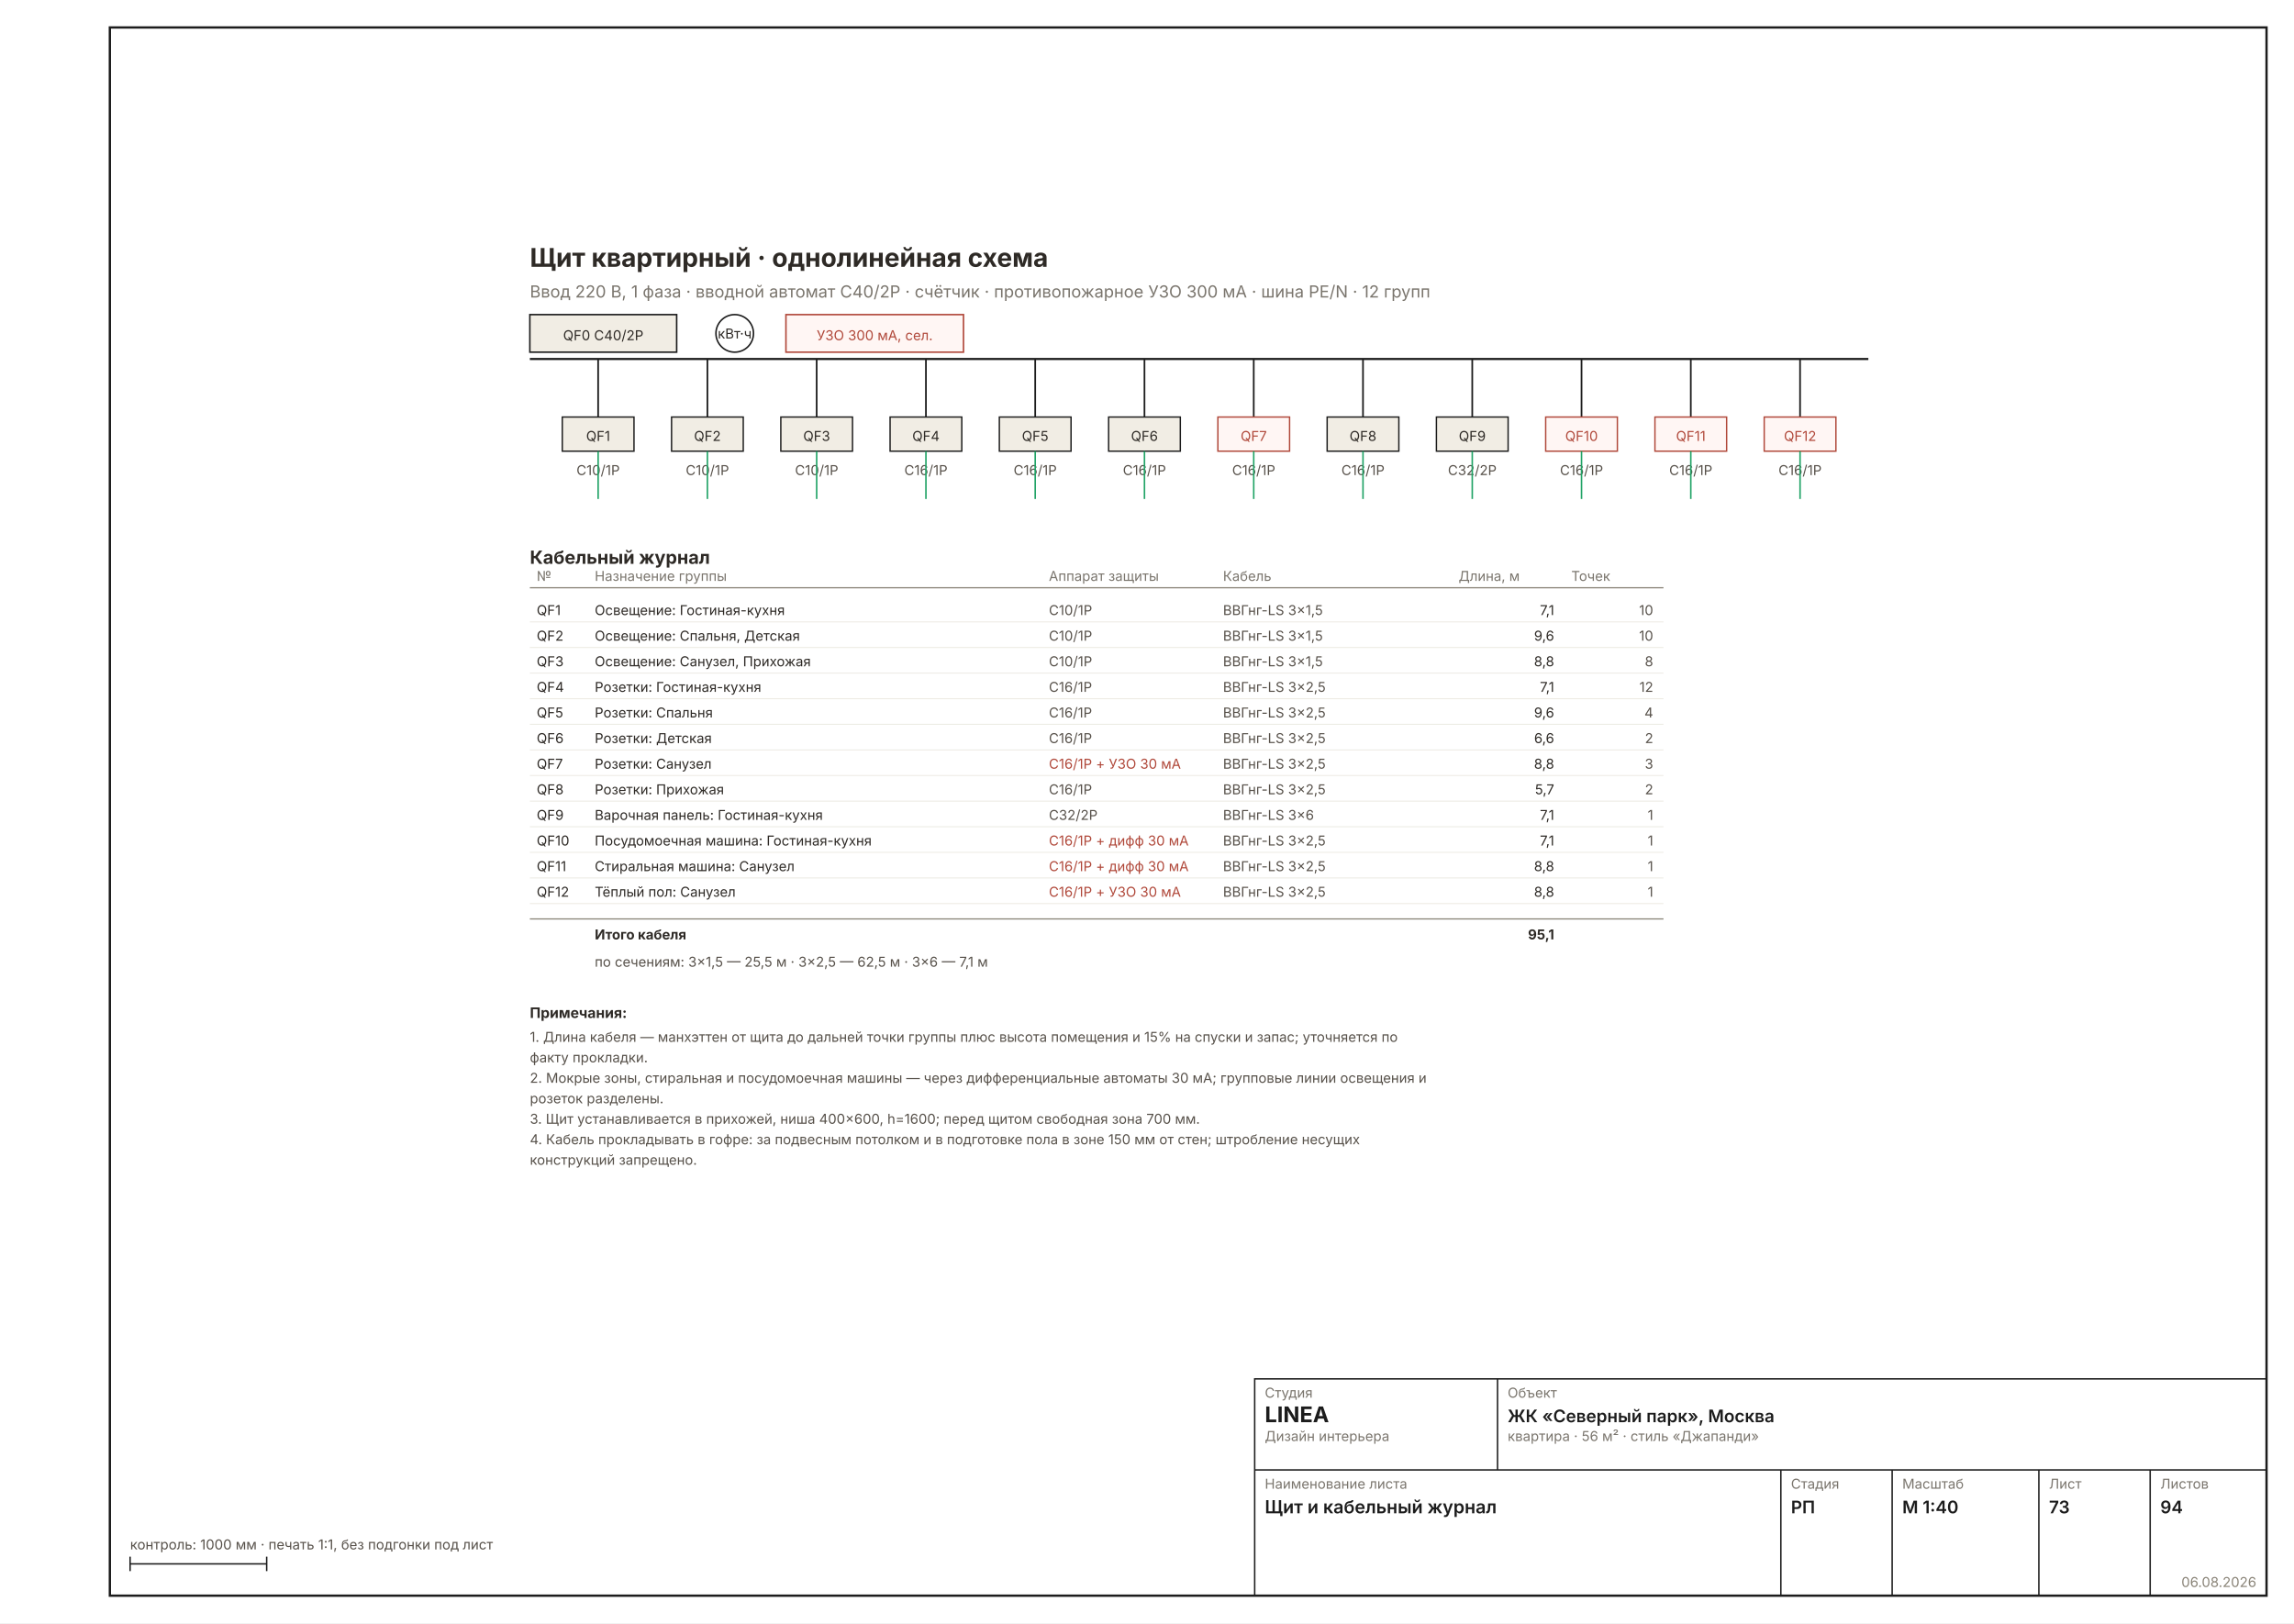
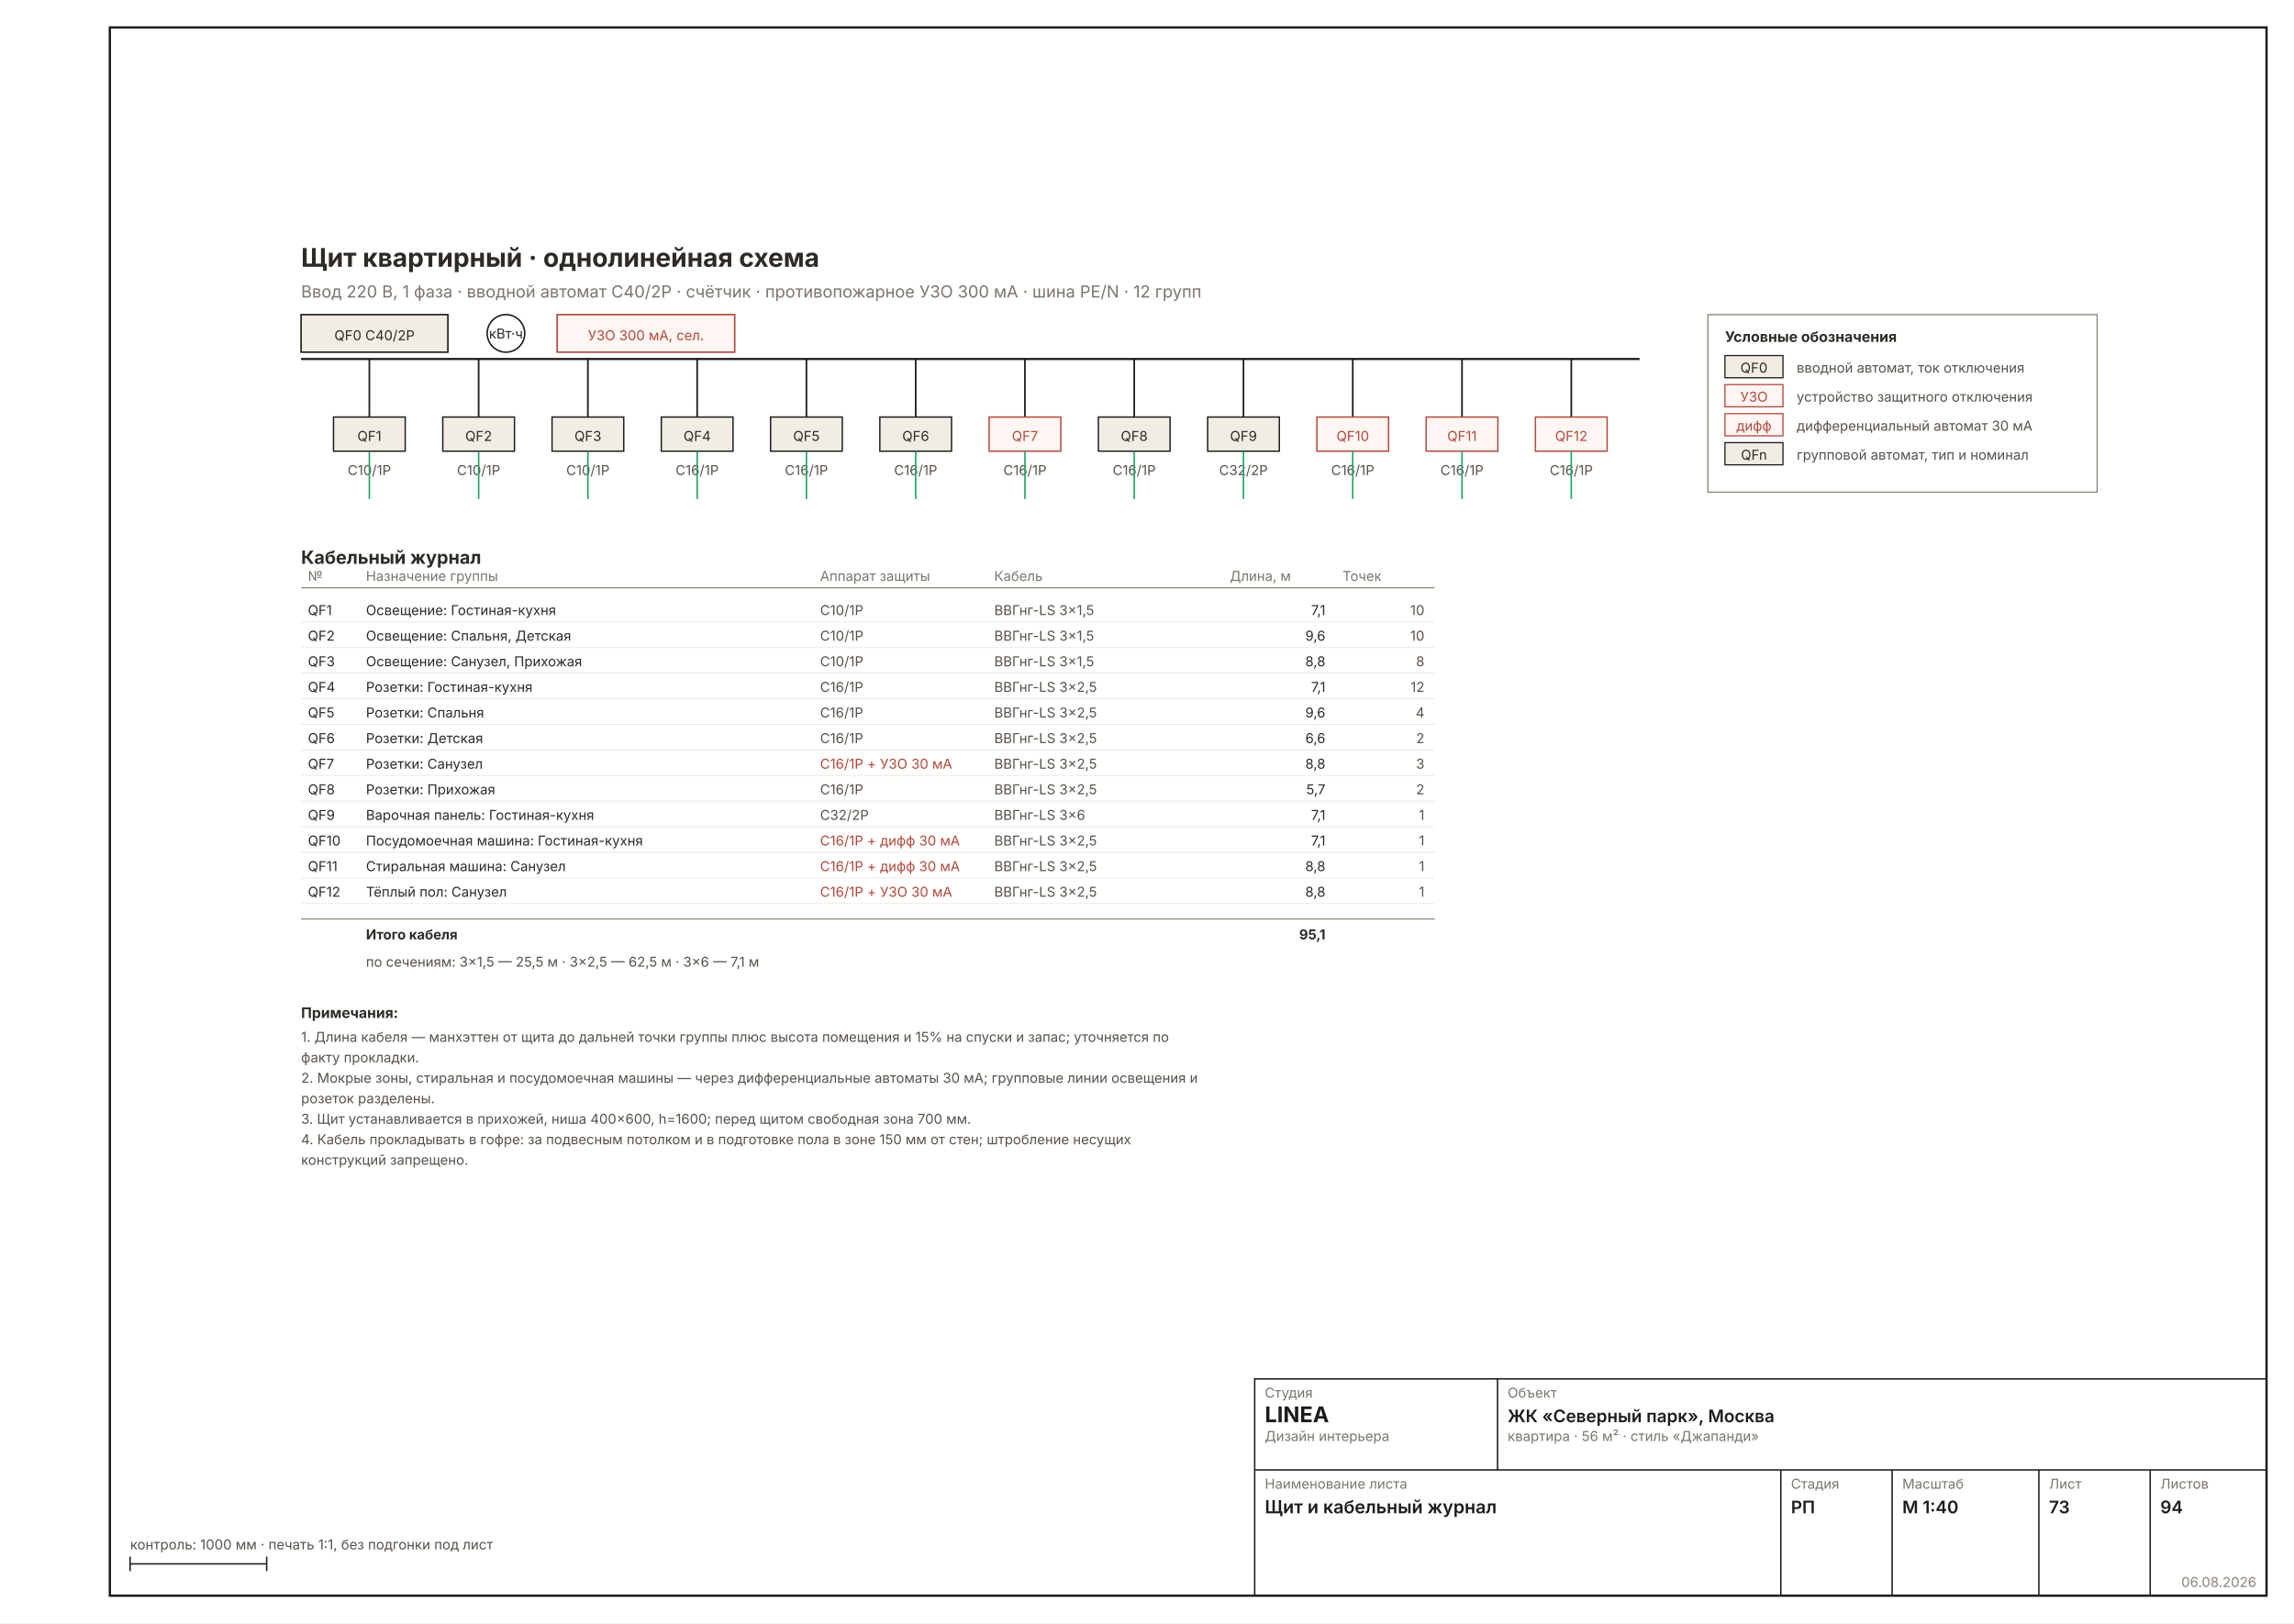
<svg xmlns="http://www.w3.org/2000/svg" width="1587" height="1123" viewBox="0 0 1587 1123" font-family="Inter, &quot;Helvetica Neue&quot;, Arial, sans-serif" data-sheet="panel" data-scale="1:40">
  <rect width="1587" height="1123" fill="#FFFFFF" />
  <rect x="76" y="19" width="1492" height="1085" fill="none" stroke="#1C1C1C" stroke-width="1.6" />
-   <g transform="translate(260.2531 59.3985) scale(1.1811)">
+   <g transform="translate(101.9857 59.3985) scale(1.1811)">
    <text x="90" y="106" font-size="15.11" font-weight="700" fill="#2E2A26">Щит квартирный · однолинейная схема</text>
    <text x="90" y="124" font-size="9.78" fill="#7A756D">Ввод 220 В, 1 фаза · вводной автомат C40/2P · счётчик · противопожарное УЗО 300 мА · шина PE/N · 12 групп</text>
    <g stroke="#1C1C1C" stroke-width="1.24" fill="none">
      <line x1="90" y1="160" x2="874" y2="160" />
    </g>
    <rect x="90" y="134" width="86" height="22" fill="#F1EDE4" stroke="#1C1C1C" stroke-width="0.89" />
    <text x="133" y="149" font-size="8.00" text-anchor="middle" fill="#2E2A26">QF0 C40/2P</text>
    <circle cx="210" cy="145" r="11" fill="none" stroke="#1C1C1C" stroke-width="0.89" />
    <text x="210" y="148" font-size="8.00" text-anchor="middle" fill="#2E2A26">кВт·ч</text>
    <rect x="240" y="134" width="104" height="22" fill="#FFF6F4" stroke="#B0483A" stroke-width="0.89" />
    <text x="292" y="149" font-size="8.00" text-anchor="middle" fill="#B0483A">УЗО 300 мА, сел.</text>
    <line x1="130" y1="160" x2="130" y2="194" stroke="#1C1C1C" stroke-width="0.98" />
    <rect x="109" y="194" width="42" height="20" fill="#F1EDE4" stroke="#1C1C1C" stroke-width="0.80" />
    <text x="130" y="208" font-size="8.00" text-anchor="middle" fill="#2E2A26">QF1</text>
    <text x="130" y="228" font-size="8.00" text-anchor="middle" fill="#57514A">C10/1P</text>
    <line x1="130" y1="214" x2="130" y2="242" stroke="#21A366" stroke-width="0.89" />
    <line x1="194" y1="160" x2="194" y2="194" stroke="#1C1C1C" stroke-width="0.98" />
    <rect x="173" y="194" width="42" height="20" fill="#F1EDE4" stroke="#1C1C1C" stroke-width="0.80" />
    <text x="194" y="208" font-size="8.00" text-anchor="middle" fill="#2E2A26">QF2</text>
    <text x="194" y="228" font-size="8.00" text-anchor="middle" fill="#57514A">C10/1P</text>
    <line x1="194" y1="214" x2="194" y2="242" stroke="#21A366" stroke-width="0.89" />
    <line x1="258" y1="160" x2="258" y2="194" stroke="#1C1C1C" stroke-width="0.98" />
    <rect x="237" y="194" width="42" height="20" fill="#F1EDE4" stroke="#1C1C1C" stroke-width="0.80" />
    <text x="258" y="208" font-size="8.00" text-anchor="middle" fill="#2E2A26">QF3</text>
    <text x="258" y="228" font-size="8.00" text-anchor="middle" fill="#57514A">C10/1P</text>
    <line x1="258" y1="214" x2="258" y2="242" stroke="#21A366" stroke-width="0.89" />
    <line x1="322" y1="160" x2="322" y2="194" stroke="#1C1C1C" stroke-width="0.98" />
    <rect x="301" y="194" width="42" height="20" fill="#F1EDE4" stroke="#1C1C1C" stroke-width="0.80" />
    <text x="322" y="208" font-size="8.00" text-anchor="middle" fill="#2E2A26">QF4</text>
    <text x="322" y="228" font-size="8.00" text-anchor="middle" fill="#57514A">C16/1P</text>
    <line x1="322" y1="214" x2="322" y2="242" stroke="#21A366" stroke-width="0.89" />
    <line x1="386" y1="160" x2="386" y2="194" stroke="#1C1C1C" stroke-width="0.98" />
    <rect x="365" y="194" width="42" height="20" fill="#F1EDE4" stroke="#1C1C1C" stroke-width="0.80" />
    <text x="386" y="208" font-size="8.00" text-anchor="middle" fill="#2E2A26">QF5</text>
    <text x="386" y="228" font-size="8.00" text-anchor="middle" fill="#57514A">C16/1P</text>
    <line x1="386" y1="214" x2="386" y2="242" stroke="#21A366" stroke-width="0.89" />
    <line x1="450" y1="160" x2="450" y2="194" stroke="#1C1C1C" stroke-width="0.98" />
    <rect x="429" y="194" width="42" height="20" fill="#F1EDE4" stroke="#1C1C1C" stroke-width="0.80" />
    <text x="450" y="208" font-size="8.00" text-anchor="middle" fill="#2E2A26">QF6</text>
    <text x="450" y="228" font-size="8.00" text-anchor="middle" fill="#57514A">C16/1P</text>
    <line x1="450" y1="214" x2="450" y2="242" stroke="#21A366" stroke-width="0.89" />
    <line x1="514" y1="160" x2="514" y2="194" stroke="#1C1C1C" stroke-width="0.98" />
    <rect x="493" y="194" width="42" height="20" fill="#FFF6F4" stroke="#B0483A" stroke-width="0.80" />
    <text x="514" y="208" font-size="8.00" text-anchor="middle" fill="#B0483A">QF7</text>
    <text x="514" y="228" font-size="8.00" text-anchor="middle" fill="#57514A">C16/1P</text>
    <line x1="514" y1="214" x2="514" y2="242" stroke="#21A366" stroke-width="0.89" />
    <line x1="578" y1="160" x2="578" y2="194" stroke="#1C1C1C" stroke-width="0.98" />
    <rect x="557" y="194" width="42" height="20" fill="#F1EDE4" stroke="#1C1C1C" stroke-width="0.80" />
    <text x="578" y="208" font-size="8.00" text-anchor="middle" fill="#2E2A26">QF8</text>
    <text x="578" y="228" font-size="8.00" text-anchor="middle" fill="#57514A">C16/1P</text>
    <line x1="578" y1="214" x2="578" y2="242" stroke="#21A366" stroke-width="0.89" />
    <line x1="642" y1="160" x2="642" y2="194" stroke="#1C1C1C" stroke-width="0.98" />
    <rect x="621" y="194" width="42" height="20" fill="#F1EDE4" stroke="#1C1C1C" stroke-width="0.80" />
    <text x="642" y="208" font-size="8.00" text-anchor="middle" fill="#2E2A26">QF9</text>
    <text x="642" y="228" font-size="8.00" text-anchor="middle" fill="#57514A">C32/2P</text>
    <line x1="642" y1="214" x2="642" y2="242" stroke="#21A366" stroke-width="0.89" />
    <line x1="706" y1="160" x2="706" y2="194" stroke="#1C1C1C" stroke-width="0.98" />
    <rect x="685" y="194" width="42" height="20" fill="#FFF6F4" stroke="#B0483A" stroke-width="0.80" />
    <text x="706" y="208" font-size="8.00" text-anchor="middle" fill="#B0483A">QF10</text>
    <text x="706" y="228" font-size="8.00" text-anchor="middle" fill="#57514A">C16/1P</text>
    <line x1="706" y1="214" x2="706" y2="242" stroke="#21A366" stroke-width="0.89" />
    <line x1="770" y1="160" x2="770" y2="194" stroke="#1C1C1C" stroke-width="0.98" />
    <rect x="749" y="194" width="42" height="20" fill="#FFF6F4" stroke="#B0483A" stroke-width="0.80" />
    <text x="770" y="208" font-size="8.00" text-anchor="middle" fill="#B0483A">QF11</text>
    <text x="770" y="228" font-size="8.00" text-anchor="middle" fill="#57514A">C16/1P</text>
    <line x1="770" y1="214" x2="770" y2="242" stroke="#21A366" stroke-width="0.89" />
    <line x1="834" y1="160" x2="834" y2="194" stroke="#1C1C1C" stroke-width="0.98" />
    <rect x="813" y="194" width="42" height="20" fill="#FFF6F4" stroke="#B0483A" stroke-width="0.80" />
    <text x="834" y="208" font-size="8.00" text-anchor="middle" fill="#B0483A">QF12</text>
    <text x="834" y="228" font-size="8.00" text-anchor="middle" fill="#57514A">C16/1P</text>
    <line x1="834" y1="214" x2="834" y2="242" stroke="#21A366" stroke-width="0.89" />
+     <g data-el="legend">
+       <rect x="914" y="134" width="228" height="104" fill="none" stroke="#8A8478" stroke-width="0.71" />
+     </g>
+     <text x="924" y="150" font-size="8.53" font-weight="700" fill="#2E2A26">Условные обозначения</text>
+     <rect x="924" y="158" width="34" height="13" fill="#F1EDE4" stroke="#1C1C1C" stroke-width="0.71" />
+     <text x="941" y="168" font-size="8.00" text-anchor="middle" fill="#2E2A26">QF0</text>
+     <text x="966" y="168" font-size="8.00" fill="#57514A">вводной автомат, ток отключения</text>
+     <rect x="924" y="175" width="34" height="13" fill="#FFF6F4" stroke="#B0483A" stroke-width="0.71" />
+     <text x="941" y="185" font-size="8.00" text-anchor="middle" fill="#B0483A">УЗО</text>
+     <text x="966" y="185" font-size="8.00" fill="#57514A">устройство защитного отключения</text>
+     <rect x="924" y="192" width="34" height="13" fill="#FFF6F4" stroke="#B0483A" stroke-width="0.71" />
+     <text x="941" y="202" font-size="8.00" text-anchor="middle" fill="#B0483A">дифф</text>
+     <text x="966" y="202" font-size="8.00" fill="#57514A">дифференциальный автомат 30 мА</text>
+     <rect x="924" y="209" width="34" height="13" fill="#F1EDE4" stroke="#1C1C1C" stroke-width="0.71" />
+     <text x="941" y="219" font-size="8.00" text-anchor="middle" fill="#2E2A26">QFn</text>
+     <text x="966" y="219" font-size="8.00" fill="#57514A">групповой автомат, тип и номинал</text>
    <text x="90" y="280" font-size="10.67" font-weight="700" fill="#2E2A26">Кабельный журнал</text>
    <line x1="90" y1="294" x2="754" y2="294" stroke="#8A8478" stroke-width="0.71" />
    <text x="94" y="290" font-size="8.00" fill="#7A756D">№</text>
    <text x="128" y="290" font-size="8.00" fill="#7A756D">Назначение группы</text>
    <text x="394" y="290" font-size="8.00" fill="#7A756D">Аппарат защиты</text>
    <text x="496" y="290" font-size="8.00" fill="#7A756D">Кабель</text>
    <text x="634" y="290" font-size="8.00" fill="#7A756D">Длина, м</text>
    <text x="700" y="290" font-size="8.00" fill="#7A756D">Точек</text>
    <text x="94" y="310" font-size="8.00" fill="#2E2A26">QF1</text>
    <text x="128" y="310" font-size="8.00" fill="#2E2A26">Освещение: Гостиная-кухня</text>
    <text x="394" y="310" font-size="8.00" fill="#57514A">C10/1P</text>
    <text x="496" y="310" font-size="8.00" fill="#57514A">ВВГнг-LS 3×1,5</text>
    <text x="690" y="310" font-size="8.00" fill="#2E2A26" text-anchor="end">7,1</text>
    <text x="748" y="310" font-size="8.00" fill="#57514A" text-anchor="end">10</text>
    <line x1="90" y1="314" x2="754" y2="314" stroke="#EDEBE4" stroke-width="0.58" />
    <text x="94" y="325" font-size="8.00" fill="#2E2A26">QF2</text>
    <text x="128" y="325" font-size="8.00" fill="#2E2A26">Освещение: Спальня, Детская</text>
    <text x="394" y="325" font-size="8.00" fill="#57514A">C10/1P</text>
    <text x="496" y="325" font-size="8.00" fill="#57514A">ВВГнг-LS 3×1,5</text>
    <text x="690" y="325" font-size="8.00" fill="#2E2A26" text-anchor="end">9,6</text>
    <text x="748" y="325" font-size="8.00" fill="#57514A" text-anchor="end">10</text>
    <line x1="90" y1="329" x2="754" y2="329" stroke="#EDEBE4" stroke-width="0.58" />
    <text x="94" y="340" font-size="8.00" fill="#2E2A26">QF3</text>
    <text x="128" y="340" font-size="8.00" fill="#2E2A26">Освещение: Санузел, Прихожая</text>
    <text x="394" y="340" font-size="8.00" fill="#57514A">C10/1P</text>
    <text x="496" y="340" font-size="8.00" fill="#57514A">ВВГнг-LS 3×1,5</text>
    <text x="690" y="340" font-size="8.00" fill="#2E2A26" text-anchor="end">8,8</text>
    <text x="748" y="340" font-size="8.00" fill="#57514A" text-anchor="end">8</text>
    <line x1="90" y1="344" x2="754" y2="344" stroke="#EDEBE4" stroke-width="0.58" />
    <text x="94" y="355" font-size="8.00" fill="#2E2A26">QF4</text>
    <text x="128" y="355" font-size="8.00" fill="#2E2A26">Розетки: Гостиная-кухня</text>
    <text x="394" y="355" font-size="8.00" fill="#57514A">C16/1P</text>
    <text x="496" y="355" font-size="8.00" fill="#57514A">ВВГнг-LS 3×2,5</text>
    <text x="690" y="355" font-size="8.00" fill="#2E2A26" text-anchor="end">7,1</text>
    <text x="748" y="355" font-size="8.00" fill="#57514A" text-anchor="end">12</text>
    <line x1="90" y1="359" x2="754" y2="359" stroke="#EDEBE4" stroke-width="0.58" />
    <text x="94" y="370" font-size="8.00" fill="#2E2A26">QF5</text>
    <text x="128" y="370" font-size="8.00" fill="#2E2A26">Розетки: Спальня</text>
    <text x="394" y="370" font-size="8.00" fill="#57514A">C16/1P</text>
    <text x="496" y="370" font-size="8.00" fill="#57514A">ВВГнг-LS 3×2,5</text>
    <text x="690" y="370" font-size="8.00" fill="#2E2A26" text-anchor="end">9,6</text>
    <text x="748" y="370" font-size="8.00" fill="#57514A" text-anchor="end">4</text>
    <line x1="90" y1="374" x2="754" y2="374" stroke="#EDEBE4" stroke-width="0.58" />
    <text x="94" y="385" font-size="8.00" fill="#2E2A26">QF6</text>
    <text x="128" y="385" font-size="8.00" fill="#2E2A26">Розетки: Детская</text>
    <text x="394" y="385" font-size="8.00" fill="#57514A">C16/1P</text>
    <text x="496" y="385" font-size="8.00" fill="#57514A">ВВГнг-LS 3×2,5</text>
    <text x="690" y="385" font-size="8.00" fill="#2E2A26" text-anchor="end">6,6</text>
    <text x="748" y="385" font-size="8.00" fill="#57514A" text-anchor="end">2</text>
    <line x1="90" y1="389" x2="754" y2="389" stroke="#EDEBE4" stroke-width="0.58" />
    <text x="94" y="400" font-size="8.00" fill="#2E2A26">QF7</text>
    <text x="128" y="400" font-size="8.00" fill="#2E2A26">Розетки: Санузел</text>
    <text x="394" y="400" font-size="8.00" fill="#B0483A">C16/1P + УЗО 30 мА</text>
    <text x="496" y="400" font-size="8.00" fill="#57514A">ВВГнг-LS 3×2,5</text>
    <text x="690" y="400" font-size="8.00" fill="#2E2A26" text-anchor="end">8,8</text>
    <text x="748" y="400" font-size="8.00" fill="#57514A" text-anchor="end">3</text>
    <line x1="90" y1="404" x2="754" y2="404" stroke="#EDEBE4" stroke-width="0.58" />
    <text x="94" y="415" font-size="8.00" fill="#2E2A26">QF8</text>
    <text x="128" y="415" font-size="8.00" fill="#2E2A26">Розетки: Прихожая</text>
    <text x="394" y="415" font-size="8.00" fill="#57514A">C16/1P</text>
    <text x="496" y="415" font-size="8.00" fill="#57514A">ВВГнг-LS 3×2,5</text>
    <text x="690" y="415" font-size="8.00" fill="#2E2A26" text-anchor="end">5,7</text>
    <text x="748" y="415" font-size="8.00" fill="#57514A" text-anchor="end">2</text>
    <line x1="90" y1="419" x2="754" y2="419" stroke="#EDEBE4" stroke-width="0.58" />
    <text x="94" y="430" font-size="8.00" fill="#2E2A26">QF9</text>
    <text x="128" y="430" font-size="8.00" fill="#2E2A26">Варочная панель: Гостиная-кухня</text>
    <text x="394" y="430" font-size="8.00" fill="#57514A">C32/2P</text>
    <text x="496" y="430" font-size="8.00" fill="#57514A">ВВГнг-LS 3×6</text>
    <text x="690" y="430" font-size="8.00" fill="#2E2A26" text-anchor="end">7,1</text>
    <text x="748" y="430" font-size="8.00" fill="#57514A" text-anchor="end">1</text>
    <line x1="90" y1="434" x2="754" y2="434" stroke="#EDEBE4" stroke-width="0.58" />
    <text x="94" y="445" font-size="8.00" fill="#2E2A26">QF10</text>
    <text x="128" y="445" font-size="8.00" fill="#2E2A26">Посудомоечная машина: Гостиная-кухня</text>
    <text x="394" y="445" font-size="8.00" fill="#B0483A">C16/1P + дифф 30 мА</text>
    <text x="496" y="445" font-size="8.00" fill="#57514A">ВВГнг-LS 3×2,5</text>
    <text x="690" y="445" font-size="8.00" fill="#2E2A26" text-anchor="end">7,1</text>
    <text x="748" y="445" font-size="8.00" fill="#57514A" text-anchor="end">1</text>
    <line x1="90" y1="449" x2="754" y2="449" stroke="#EDEBE4" stroke-width="0.58" />
    <text x="94" y="460" font-size="8.00" fill="#2E2A26">QF11</text>
    <text x="128" y="460" font-size="8.00" fill="#2E2A26">Стиральная машина: Санузел</text>
    <text x="394" y="460" font-size="8.00" fill="#B0483A">C16/1P + дифф 30 мА</text>
    <text x="496" y="460" font-size="8.00" fill="#57514A">ВВГнг-LS 3×2,5</text>
    <text x="690" y="460" font-size="8.00" fill="#2E2A26" text-anchor="end">8,8</text>
    <text x="748" y="460" font-size="8.00" fill="#57514A" text-anchor="end">1</text>
    <line x1="90" y1="464" x2="754" y2="464" stroke="#EDEBE4" stroke-width="0.58" />
    <text x="94" y="475" font-size="8.00" fill="#2E2A26">QF12</text>
    <text x="128" y="475" font-size="8.00" fill="#2E2A26">Тёплый пол: Санузел</text>
    <text x="394" y="475" font-size="8.00" fill="#B0483A">C16/1P + УЗО 30 мА</text>
    <text x="496" y="475" font-size="8.00" fill="#57514A">ВВГнг-LS 3×2,5</text>
    <text x="690" y="475" font-size="8.00" fill="#2E2A26" text-anchor="end">8,8</text>
    <text x="748" y="475" font-size="8.00" fill="#57514A" text-anchor="end">1</text>
    <line x1="90" y1="479" x2="754" y2="479" stroke="#EDEBE4" stroke-width="0.58" />
    <line x1="90" y1="488" x2="754" y2="488" stroke="#8A8478" stroke-width="0.71" />
    <text x="128" y="500" font-size="8.00" font-weight="700" fill="#2E2A26">Итого кабеля</text>
    <text x="690" y="500" font-size="8.00" font-weight="700" fill="#2E2A26" text-anchor="end">95,1</text>
    <text x="128" y="516" font-size="8.00" fill="#57514A">по сечениям: 3×1,5 — 25,5 м · 3×2,5 — 62,5 м · 3×6 — 7,1 м</text>
    <g data-el="notes" />
    <text x="90" y="546" font-size="8.45" font-weight="700" fill="#2E2A26">Примечания:</text>
    <text x="90" y="560" font-size="8.00" fill="#57514A">1. Длина кабеля — манхэттен от щита до дальней точки группы плюс высота помещения и 15% на спуски и запас; уточняется по</text>
    <text x="90" y="572" font-size="8.00" fill="#57514A">    факту прокладки.</text>
    <text x="90" y="584" font-size="8.00" fill="#57514A">2. Мокрые зоны, стиральная и посудомоечная машины — через дифференциальные автоматы 30 мА; групповые линии освещения и</text>
    <text x="90" y="596" font-size="8.00" fill="#57514A">    розеток разделены.</text>
    <text x="90" y="608" font-size="8.00" fill="#57514A">3. Щит устанавливается в прихожей, ниша 400×600, h=1600; перед щитом свободная зона 700 мм.</text>
    <text x="90" y="620" font-size="8.00" fill="#57514A">4. Кабель прокладывать в гофре: за подвесным потолком и в подготовке пола в зоне 150 мм от стен; штробление несущих</text>
    <text x="90" y="632" font-size="8.00" fill="#57514A">    конструкций запрещено.</text>
  </g>
  <g data-el="stamp" stroke="#1C1C1C" stroke-width="1" fill="none">
    <rect x="868" y="954" width="700" height="150" />
    <line x1="868" y1="1017" x2="1568" y2="1017" />
    <line x1="1036" y1="954" x2="1036" y2="1017" />
    <line x1="1232" y1="1017" x2="1232" y2="1104" />
    <line x1="1309" y1="1017" x2="1309" y2="1104" />
    <line x1="1410.5" y1="1017" x2="1410.5" y2="1104" />
    <line x1="1487.5" y1="1017" x2="1487.5" y2="1104" />
  </g>
  <text x="875" y="967" font-size="9.5" fill="#7A756D">Студия</text>
  <text x="875" y="984" font-size="15" font-weight="700" fill="#1C1C1C">LINEA</text>
  <text x="875" y="997" font-size="9.5" fill="#7A756D">Дизайн интерьера</text>
  <text x="1043" y="967" font-size="9.5" fill="#7A756D">Объект</text>
  <text x="1043" y="984" font-size="12" font-weight="600" fill="#1C1C1C">ЖК «Северный парк», Москва</text>
  <text x="1043" y="997" font-size="9.5" fill="#7A756D">квартира · 56 м² · стиль «Джапанди»</text>
  <text x="875" y="1030" font-size="9.5" fill="#7A756D">Наименование листа</text>
  <text x="875" y="1047" font-size="12.5" font-weight="600" fill="#1C1C1C">Щит и кабельный журнал</text>
  <text x="1239" y="1030" font-size="9.5" fill="#7A756D">Стадия</text>
  <text x="1239" y="1047" font-size="12" font-weight="600" fill="#1C1C1C">РП</text>
  <text x="1316" y="1030" font-size="9.5" fill="#7A756D">Масштаб</text>
  <text x="1316" y="1047" font-size="12" font-weight="600" fill="#1C1C1C">М 1:40</text>
  <text x="1417.5" y="1030" font-size="9.5" fill="#7A756D">Лист</text>
  <text x="1417.5" y="1047" font-size="12" font-weight="600" fill="#1C1C1C">73</text>
  <text x="1494.5" y="1030" font-size="9.5" fill="#7A756D">Листов</text>
  <text x="1494.5" y="1047" font-size="12" font-weight="600" fill="#1C1C1C">94</text>
  <text x="1561" y="1098" font-size="9.5" fill="#8A8478" text-anchor="end">06.08.2026</text>
  <g stroke="#1C1C1C" stroke-width="1">
    <line x1="90" y1="1082" x2="184.488" y2="1082" />
    <line x1="90" y1="1077" x2="90" y2="1087" />
    <line x1="184.488" y1="1077" x2="184.488" y2="1087" />
  </g>
  <text x="90" y="1072" font-size="9.5" fill="#57514A">контроль: 1000 мм · печать 1:1, без подгонки под лист</text>
</svg>
